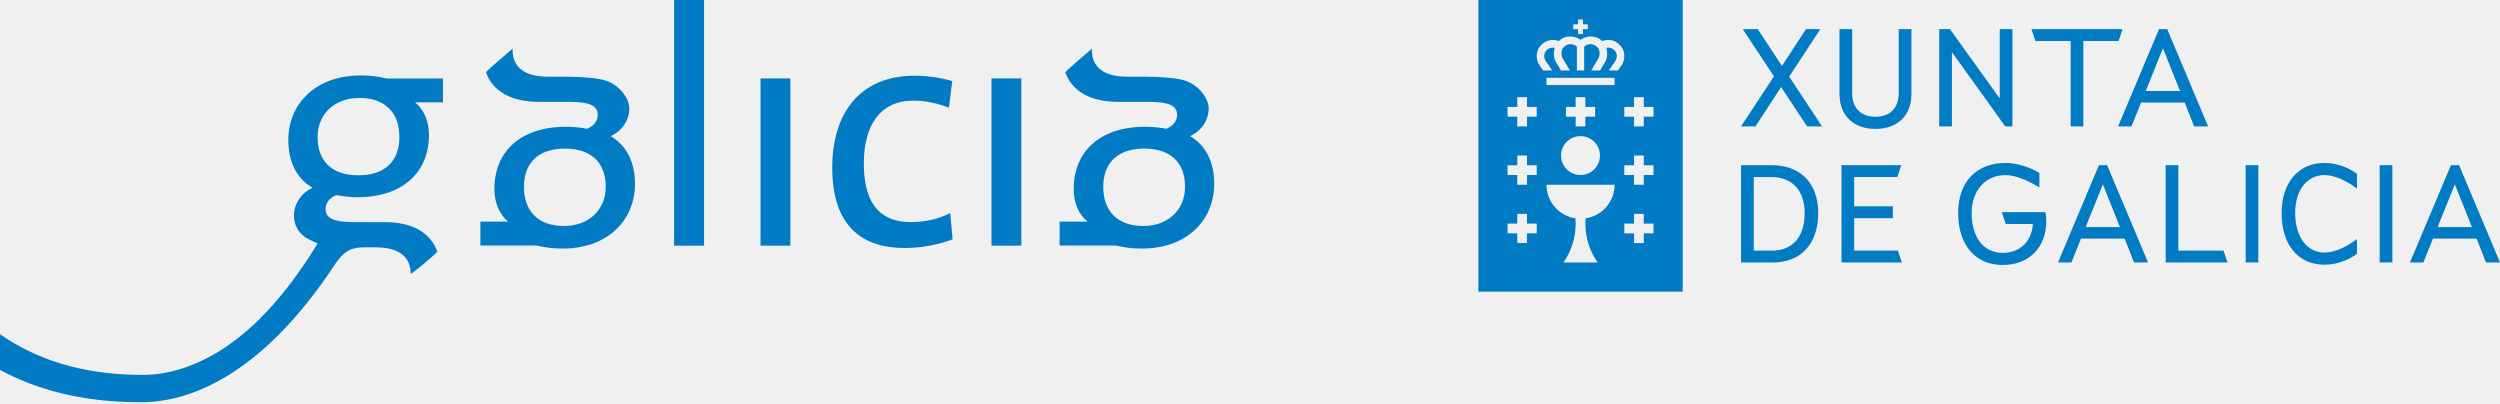
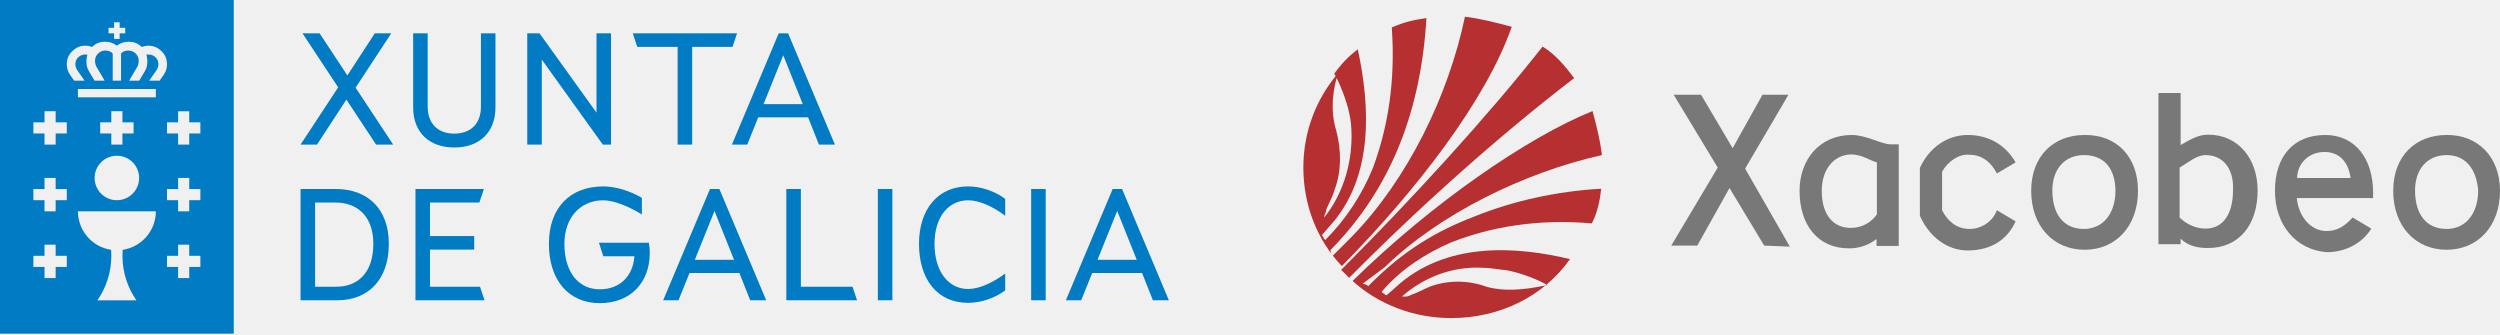
- <svg xmlns="http://www.w3.org/2000/svg" width="1196" height="193" viewBox="0 0 1196 193" fill="none">
-   <g clip-path="url(#clip0_305_345)">
-     <path d="M707.246 0V139.519H804.999V0H707.246ZM752.632 11.626H754.957V9.303H757.282V11.626H759.608V13.949H757.282V16.272H754.957V13.949H752.632V11.626ZM735.173 111.616H730.518V116.267H725.862V111.616H721.207V106.965H725.862V102.313H730.518V106.965H735.173V111.616ZM735.173 83.713H730.518V88.365H725.862V83.713H721.207V79.062H725.862V74.411H730.518V79.062H735.173V83.713ZM735.173 55.81H730.518V60.462H725.862V55.81H721.207V51.159H725.862V46.508H730.518V51.159H735.173V55.81ZM758.543 104.464C758.479 105.291 758.45 106.128 758.45 106.97C758.45 113.885 760.608 120.298 764.292 125.575H747.957C751.637 120.303 753.799 113.89 753.799 106.97C753.799 106.128 753.765 105.291 753.706 104.464C745.858 103.293 739.838 96.535 739.838 88.365H772.421C772.421 96.53 766.401 103.293 758.553 104.464H758.543ZM763.1 51.159V55.81H758.445V60.462H753.79V55.81H749.134V51.159H753.79V46.508H758.445V51.159H763.1ZM756.12 65.113C761.263 65.113 765.43 69.277 765.43 74.416C765.43 79.554 761.263 83.718 756.12 83.718C750.977 83.718 746.809 79.554 746.809 74.416C746.809 69.277 750.977 65.113 756.12 65.113ZM772.411 40.695H739.828V37.205H772.411V40.695ZM775.702 31.284L773.992 33.721H769.642L772.756 29.237C773.283 28.469 773.47 27.465 773.47 26.835C773.47 25.742 773.115 24.817 772.416 24.098C771.578 23.232 770.549 22.794 769.347 22.794C768.83 22.794 768.465 22.843 768.465 22.843L768.455 22.828C768.716 23.753 768.854 24.649 768.854 25.486C768.854 26.992 768.692 28.277 767.894 29.625L765.47 33.725H761.233L764.682 27.878C765.002 27.342 765.253 26.288 765.253 25.486C765.253 24.29 764.879 23.32 764.11 22.533C763.214 21.608 762.179 21.135 761.041 21.135C759.603 21.135 758.558 21.549 757.864 22.4V33.725H754.376V22.4C753.681 21.549 752.642 21.135 751.198 21.135C750.055 21.135 749.026 21.603 748.129 22.533C747.361 23.32 746.986 24.285 746.986 25.486C746.986 26.288 747.238 27.337 747.558 27.878L751.006 33.725H746.77L744.346 29.625C743.548 28.272 743.385 26.992 743.385 25.486C743.385 24.649 743.523 23.753 743.784 22.828L743.774 22.843C743.774 22.843 743.41 22.794 742.893 22.794C741.695 22.794 740.661 23.232 739.823 24.098C739.124 24.822 738.769 25.742 738.769 26.835C738.769 27.465 738.956 28.469 739.484 29.237L742.597 33.721H738.247L736.538 31.284C735.607 29.941 735.173 28.528 735.173 26.835C735.173 24.654 735.941 22.838 737.444 21.445C738.951 19.89 740.784 19.102 742.893 19.102C743.794 19.102 744.765 19.284 745.779 19.629C745.858 19.54 745.937 19.457 746.026 19.378C747.405 18.093 749.144 17.444 751.198 17.444C752.977 17.444 754.632 17.99 756.12 19.068C757.607 17.99 759.263 17.444 761.041 17.444C763.095 17.444 764.834 18.093 766.214 19.378C766.302 19.457 766.381 19.54 766.46 19.629C767.475 19.284 768.445 19.102 769.347 19.102C771.455 19.102 773.288 19.89 774.795 21.445C776.298 22.838 777.066 24.654 777.066 26.835C777.066 28.528 776.633 29.941 775.702 31.284ZM791.032 111.621H786.377V116.272H781.722V111.621H777.066V106.97H781.722V102.318H786.377V106.97H791.032V111.621ZM791.032 83.718H786.377V88.369H781.722V83.718H777.066V79.067H781.722V74.416H786.377V79.067H791.032V83.718ZM791.032 55.815H786.377V60.467H781.722V55.815H777.066V51.164H781.722V46.513H786.377V51.164H791.032V55.815Z" fill="#007BC4" />
-     <path d="M869.834 101.954C869.834 117.06 861.129 125.555 848.306 125.555H832.921V79.027H847.631C860.991 79.027 869.834 87.321 869.834 101.954ZM863.356 101.954C863.356 90.422 856.676 84.693 847.498 84.693H838.995V119.89H847.902C856.947 119.89 863.356 113.959 863.356 101.954Z" fill="#007BC4" />
-     <path d="M909.855 125.55H880.972V79.022H909.584L907.692 84.688H887.041V98.71H905.535V104.376H887.041V119.885H907.963L909.855 125.55Z" fill="#007BC4" />
-     <path d="M978.952 105.729C978.952 118.068 970.986 126.766 958.03 126.766C945.073 126.766 936.772 117.192 936.772 101.954C936.772 86.715 945.748 77.949 959.517 77.949C964.784 77.949 970.922 79.903 975.646 82.738V89.683C969.912 86.11 963.7 83.752 959.517 83.752C949.936 83.752 943.251 90.968 943.251 101.959C943.251 113.693 949.054 120.972 958.03 120.972C966.128 120.972 971.863 115.849 972.538 107.151H959.512L957.69 101.486H978.543C978.814 102.766 978.947 104.183 978.947 105.734L978.952 105.729Z" fill="#007BC4" />
-     <path d="M1016.41 114.156H995.558L990.967 125.55H984.558L1004.13 79.022H1008.05L1027.62 125.55H1020.94L1016.42 114.156H1016.41ZM1014.18 108.628L1006.02 88.197L997.785 108.628H1014.18Z" fill="#007BC4" />
-     <path d="M1065.61 125.55H1036.05V79.022H1042.13V119.885H1063.72L1065.62 125.55H1065.61Z" fill="#007BC4" />
-     <path d="M1074.32 79.027H1080.39V125.555H1074.32V79.027Z" fill="#007BC4" />
-     <path d="M1091.53 101.954C1091.53 87.522 1099.42 77.949 1112.05 77.949C1117.51 77.949 1123.32 79.972 1127.57 83.142V90.22C1122.44 86.376 1116.77 83.747 1112.05 83.747C1103.95 83.747 1098.01 90.623 1098.01 101.954C1098.01 113.284 1103.68 120.835 1112.05 120.835C1116.77 120.835 1122.44 118.206 1127.57 114.362V121.44C1123.32 124.61 1117.51 126.633 1112.05 126.633C1099.15 126.633 1091.53 116.789 1091.53 101.954Z" fill="#007BC4" />
-     <path d="M1138.43 79.027H1144.51V125.555H1138.43V79.027Z" fill="#007BC4" />
-     <path d="M1184.8 114.156H1163.94L1159.35 125.55H1152.94L1172.52 79.022H1176.43L1196 125.55H1189.32L1184.8 114.156H1184.8ZM1182.57 108.628L1174.4 88.197L1166.17 108.628H1182.57Z" fill="#007BC4" />
-     <path d="M864.508 60.457L852.089 41.645L839.808 60.457H832.926L848.651 36.522L833.734 13.935H840.887L852.493 31.531L863.967 13.935H870.849L855.932 36.659L871.656 60.462H864.503L864.508 60.457Z" fill="#007BC4" />
-     <path d="M880.007 44.884V13.935H886.081V44.613C886.081 51.829 890.465 55.875 897.214 55.875C903.963 55.875 908.348 51.829 908.348 44.613V13.935H914.422V44.884C914.422 55.333 907.742 61.673 897.214 61.673C886.687 61.673 880.007 55.333 880.007 44.884Z" fill="#007BC4" />
-     <path d="M962.749 13.935V60.457H959.305L933.797 24.921V60.457H927.723V13.935H932.851L956.675 47.109V13.935H962.749Z" fill="#007BC4" />
-     <path d="M1013.55 19.6H996.676V60.457H990.602V19.6H973.73L971.838 13.935H1015.44L1013.54 19.6H1013.55Z" fill="#007BC4" />
-     <path d="M1045.15 49.063H1024.3L1019.71 60.457H1013.3L1032.87 13.93H1036.79L1056.36 60.457H1049.68L1045.16 49.063H1045.15ZM1042.92 43.535L1034.76 23.104L1026.52 43.535H1042.92Z" fill="#007BC4" />
+ <svg xmlns="http://www.w3.org/2000/svg" width="1211" height="162" viewBox="0 0 1211 162" fill="none">
+   <g clip-path="url(#clip0_314_242)">
+     <path d="M0 0V161.623H113.24V0H0ZM52.577 13.468H55.27V10.776H57.964V13.468H60.658V16.159H57.964V18.85H55.27V16.159H52.577V13.468ZM32.352 129.3H26.959V134.688H21.566V129.3H16.173V123.912H21.566V118.523H26.959V123.912H32.352V129.3ZM32.352 96.976H26.959V102.364H21.566V96.976H16.173V91.588H21.566V86.2H26.959V91.588H32.352V96.976ZM32.352 64.653H26.959V70.041H21.566V64.653H16.173V59.264H21.566V53.876H26.959V59.264H32.352V64.653ZM59.425 121.015C59.351 121.973 59.317 122.942 59.317 123.917C59.317 131.928 61.816 139.358 66.085 145.47H47.161C51.424 139.363 53.929 131.934 53.929 123.917C53.929 122.942 53.889 121.973 53.821 121.015C44.73 119.658 37.756 111.829 37.756 102.364H75.501C75.501 111.824 68.527 119.658 59.436 121.015H59.425ZM64.704 59.264V64.653H59.311V70.041H53.918V64.653H48.525V59.264H53.918V53.876H59.311V59.264H64.704ZM56.617 75.429C62.575 75.429 67.403 80.253 67.403 86.206C67.403 92.158 62.575 96.982 56.617 96.982C50.659 96.982 45.831 92.158 45.831 86.206C45.831 80.253 50.659 75.429 56.617 75.429ZM75.49 47.142H37.745V43.1H75.49V47.142ZM79.302 36.241L77.322 39.063H72.282L75.889 33.869C76.5 32.979 76.717 31.816 76.717 31.086C76.717 29.82 76.306 28.748 75.495 27.916C74.525 26.913 73.332 26.405 71.94 26.405C71.341 26.405 70.918 26.462 70.918 26.462L70.907 26.445C71.21 27.517 71.369 28.555 71.369 29.524C71.369 31.269 71.181 32.757 70.257 34.319L67.449 39.069H62.541L66.536 32.295C66.907 31.674 67.198 30.453 67.198 29.524C67.198 28.138 66.764 27.015 65.874 26.103C64.835 25.031 63.637 24.483 62.318 24.483C60.652 24.483 59.442 24.962 58.638 25.949V39.069H54.597V25.949C53.792 24.962 52.588 24.483 50.916 24.483C49.592 24.483 48.4 25.025 47.361 26.103C46.471 27.015 46.037 28.133 46.037 29.524C46.037 30.453 46.328 31.668 46.699 32.295L50.694 39.069H45.786L42.978 34.319C42.053 32.751 41.865 31.269 41.865 29.524C41.865 28.555 42.025 27.517 42.327 26.445L42.316 26.462C42.316 26.462 41.894 26.405 41.294 26.405C39.908 26.405 38.709 26.913 37.739 27.916C36.929 28.754 36.518 29.82 36.518 31.086C36.518 31.816 36.735 32.979 37.345 33.869L40.952 39.063H35.913L33.933 36.241C32.854 34.684 32.352 33.048 32.352 31.086C32.352 28.56 33.242 26.456 34.983 24.843C36.729 23.041 38.852 22.129 41.294 22.129C42.339 22.129 43.463 22.34 44.639 22.739C44.73 22.636 44.821 22.539 44.924 22.448C46.522 20.96 48.536 20.207 50.916 20.207C52.976 20.207 54.894 20.84 56.617 22.089C58.341 20.84 60.258 20.207 62.318 20.207C64.698 20.207 66.713 20.96 68.311 22.448C68.413 22.539 68.504 22.636 68.596 22.739C69.772 22.34 70.896 22.129 71.94 22.129C74.383 22.129 76.505 23.041 78.252 24.843C79.992 26.456 80.883 28.56 80.883 31.086C80.883 33.048 80.38 34.684 79.302 36.241ZM97.061 129.305H91.668V134.694H86.275V129.305H80.883V123.917H86.275V118.529H91.668V123.917H97.061V129.305ZM97.061 96.982H91.668V102.37H86.275V96.982H80.883V91.594H86.275V86.206H91.668V91.594H97.061V96.982ZM97.061 64.658H91.668V70.047H86.275V64.658H80.883V59.27H86.275V53.882H91.668V59.27H97.061V64.658Z" fill="#007BC4" />
+     <path d="M188.348 118.108C188.348 135.607 178.264 145.448 163.409 145.448H145.586V91.549H162.627C178.104 91.549 188.348 101.156 188.348 118.108ZM180.843 118.108C180.843 104.748 173.105 98.112 162.473 98.112H152.623V138.885H162.941C173.419 138.885 180.843 132.015 180.843 118.108Z" fill="#007BC4" />
+     <path d="M234.71 145.442H201.251V91.543H234.396L232.204 98.106H208.281V114.35H229.705V120.913H208.281V138.879H232.518L234.71 145.442Z" fill="#007BC4" />
+     <path d="M314.753 122.481C314.753 136.775 305.525 146.85 290.517 146.85C275.508 146.85 265.892 135.76 265.892 118.107C265.892 100.455 276.29 90.3 292.24 90.3C298.341 90.3 305.451 92.563 310.924 95.848V103.893C304.281 99.753 297.085 97.022 292.24 97.022C281.14 97.022 273.396 105.381 273.396 118.113C273.396 131.706 280.119 140.139 290.517 140.139C299.899 140.139 306.541 134.204 307.323 124.129H292.234L290.123 117.566H314.28C314.594 119.048 314.748 120.69 314.748 122.486L314.753 122.481Z" fill="#007BC4" />
+     <path d="M358.148 132.242H333.991L328.672 145.442H321.248L343.921 91.543H348.458L371.131 145.442H363.393L358.154 132.242H358.148ZM355.569 125.839L346.107 102.171L336.571 125.839H355.569Z" fill="#007BC4" />
+     <path d="M415.142 145.442H380.901V91.543H387.938V138.879H412.956L415.148 145.442H415.142Z" fill="#007BC4" />
+     <path d="M425.232 91.549H432.268V145.448H425.232V91.549Z" fill="#007BC4" />
+     <path d="M445.165 118.107C445.165 101.39 454.313 90.3 468.934 90.3C475.269 90.3 481.991 92.643 486.916 96.315V104.514C480.976 100.061 474.407 97.016 468.934 97.016C459.552 97.016 452.67 104.982 452.67 118.107C452.67 131.233 459.238 139.98 468.934 139.98C474.407 139.98 480.976 136.935 486.916 132.482V140.681C481.991 144.353 475.269 146.696 468.934 146.696C454 146.696 445.165 135.293 445.165 118.107Z" fill="#007BC4" />
+     <path d="M499.5 91.549H506.536V145.448H499.5V91.549Z" fill="#007BC4" />
+     <path d="M553.212 132.242H529.056L523.737 145.442H516.312L538.985 91.543H543.522L566.195 145.442H558.457L553.218 132.242H553.212ZM550.633 125.839L541.171 102.171L531.635 125.839H550.633Z" fill="#007BC4" />
+     <path d="M182.179 70.035L167.792 48.243L153.565 70.035H145.592L163.808 42.307L146.528 16.142H154.814L168.26 36.526L181.551 16.142H189.523L172.243 42.467L190.459 70.041H182.173L182.179 70.035Z" fill="#007BC4" />
+     <path d="M200.132 51.995V16.142H207.169V51.681C207.169 60.04 212.248 64.727 220.066 64.727C227.884 64.727 232.963 60.04 232.963 51.681V16.142H240V51.995C240 64.1 232.261 71.443 220.066 71.443C207.871 71.443 200.132 64.1 200.132 51.995Z" fill="#007BC4" />
+     <path d="M295.984 16.142V70.035H291.995L262.445 28.868V70.035H255.408V16.142H261.349L288.947 54.572V16.142H295.984Z" fill="#007BC4" />
+     <path d="M354.832 22.704H335.287V70.035H328.25V22.704H308.704L306.513 16.142H357.018L354.827 22.704H354.832Z" fill="#007BC4" />
+     <path d="M391.442 56.835H367.285L361.966 70.035H354.541L377.214 16.136H381.751L404.424 70.035H396.686L391.447 56.835H391.442ZM388.862 50.432L379.4 26.764L369.864 50.432H388.862Z" fill="#007BC4" />
  </g>
-   <path d="M336.832 117.518H322.495V0H336.832V117.518Z" fill="#007BC4" />
-   <path d="M378.118 117.518H363.828V37.515H378.118V117.518Z" fill="#007BC4" />
-   <path d="M413.265 78.237C413.265 93.845 418.325 106.254 435.841 106.254C442.514 106.254 449.539 104.641 454.589 101.901L455.725 114.464C450.456 116.564 442.027 118.645 432.796 118.645C413.895 118.645 398.145 109.633 398.145 80.185C398.145 54.43 411.194 36.217 437.588 36.217C443.774 36.217 449.988 37.191 455.563 38.794L453.959 51.519C449.014 49.59 443.153 48.139 436.939 48.139C421.036 48.139 413.246 60.062 413.246 78.247L413.265 78.237Z" fill="#007BC4" />
-   <path d="M488.601 117.518H474.32V37.515H488.601V117.518Z" fill="#007BC4" />
-   <path d="M569.31 65.121C577.109 69.656 580.889 77.846 580.889 88.003C580.889 104.88 568.317 118.912 546.257 118.912C541.618 118.912 537.943 118.425 533.828 117.451H506.938V106.006H520.321C516.178 102.799 513.649 97.147 513.649 90.399C513.649 73.188 525.409 60.635 547.985 60.635C551.335 60.635 555.297 61.103 558.018 61.59C561.492 60.148 563.124 57.571 563.124 54.984C563.124 50.478 559.134 48.731 549.579 48.731H534.945C521.648 48.731 512.895 43.682 509.649 34.651C509.907 33.764 522.431 23.244 522.431 23.244C522.364 23.511 522.364 23.807 522.364 24.103C522.364 31.816 527.805 36.666 538.926 36.666H544.997C544.997 36.666 560.652 36.484 566.886 38.536C573.94 40.875 578.226 47.49 578.226 51.786C578.226 57.428 574.875 62.582 569.31 65.141V65.121ZM566.924 89.415C566.924 77.521 559.755 71.088 547.355 71.088C534.955 71.088 527.796 77.684 527.796 89.415C527.796 101.147 534.783 108.116 546.887 108.116C558.991 108.116 566.933 100.202 566.933 89.415H566.924Z" fill="#007BC4" />
-   <path d="M292.149 65.121C299.976 69.656 303.775 77.846 303.775 88.003C303.775 104.88 291.232 118.912 269.115 118.912C264.485 118.912 260.838 118.425 256.686 117.451H229.824V106.006H243.179C239.045 102.799 236.506 97.147 236.506 90.399C236.506 73.188 248.257 60.635 270.852 60.635C274.183 60.635 278.183 61.103 280.865 61.59C284.369 60.148 285.953 57.571 285.953 54.984C285.953 50.478 281.973 48.731 272.446 48.731H257.812C244.496 48.731 235.771 43.682 232.507 34.651C232.764 33.764 245.279 23.244 245.279 23.244C245.25 23.511 245.25 23.807 245.25 24.103C245.25 31.816 250.663 36.666 261.803 36.666H267.826C267.826 36.666 283.548 36.484 289.743 38.536C296.826 40.875 301.083 47.49 301.083 51.786C301.083 57.428 297.723 62.582 292.149 65.141V65.121ZM289.781 89.415C289.781 77.521 282.631 71.088 270.222 71.088C257.812 71.088 250.663 77.684 250.663 89.415C250.663 101.147 257.65 108.116 269.745 108.116C281.839 108.116 289.781 100.202 289.781 89.415Z" fill="#007BC4" />
-   <path d="M211.897 48.94H198.524C202.657 52.176 205.215 57.789 205.215 64.567C205.215 81.778 193.426 94.35 170.85 94.35C167.481 94.35 163.519 93.853 160.818 93.367C157.324 94.808 155.739 97.404 155.739 99.972C155.739 104.449 159.71 106.253 169.256 106.253H183.89C197.197 106.253 205.941 111.274 209.186 120.314C208.928 121.183 196.443 131.721 196.462 130.872C196.462 123.121 191.059 118.329 179.928 118.329H173.886C166.994 118.329 163.958 121.231 160.789 125.65C127.684 176.329 93.138 193.244 65.475 192.394C39.099 192.232 17.622 186.457 0 176.978V159.891C16.906 171.68 38.66 179.145 66.715 179.336C76.118 179.603 86.485 177.484 97.291 172.195L99.877 170.888C103.686 168.874 107.581 166.42 111.772 163.318L114.778 160.998C119.084 157.581 123.408 153.648 127.751 148.923C135.808 140.341 143.941 129.631 151.969 116.429C149.353 115.398 147.225 114.253 145.869 113.441C142.604 111.036 140.628 107.475 140.628 103.208C140.628 97.586 143.979 92.402 149.535 89.844C141.755 85.338 137.927 77.129 137.927 67.011C137.927 50.096 150.518 36.092 172.607 36.092C177.236 36.092 180.873 36.579 185.016 37.533H211.907V48.959L211.897 48.94ZM191.068 65.502C191.068 53.752 184.062 46.859 171.967 46.859C159.873 46.859 151.931 54.706 151.931 65.502C151.931 77.444 159.061 83.859 171.499 83.859C183.938 83.859 191.078 77.263 191.078 65.502H191.068Z" fill="#007BC4" />
+   <path d="M762.528 37.838C757.993 31.791 753.458 26.416 747.244 22.553C720.537 56.482 683.584 96.794 649.655 130.723C650.831 131.899 652.343 133.411 653.518 134.586C687.448 100.321 726.752 65.216 762.528 37.838Z" fill="#B62F31" />
+   <path d="M775.966 75.127C775.126 67.904 773.278 60.681 771.431 53.795C740.189 66.392 693.662 98.306 655.198 136.098C667.796 147.52 684.928 154.071 702.9 154.071C726.92 154.071 747.915 143.321 760.513 125.517C735.318 119.47 700.213 116.446 675.522 139.626C675.522 139.626 674.346 140.801 671.659 142.985C671.659 142.985 670.819 142.985 670.483 142.145C669.643 142.145 669.307 141.305 669.307 141.305C678.377 130.556 690.639 122.661 703.236 117.286C721.881 110.064 744.388 105.864 771.095 108.216C773.782 102.841 774.958 97.466 775.63 91.419C753.962 92.595 732.631 97.466 714.658 104.689C695.678 111.911 679.553 121.485 662.757 138.618C661.917 137.778 661.581 137.778 660.069 137.442L670.819 129.38C697.022 103.849 738.173 83.525 775.966 75.127ZM718.353 129.716C722.217 129.716 725.576 130.556 729.775 130.891C736.326 132.067 745.06 135.427 749.595 138.114C743.044 139.29 731.623 141.977 720.201 138.954C711.131 135.595 701.221 135.595 692.319 138.954C689.631 140.13 686.944 141.641 683.584 142.817C683.584 142.817 682.409 143.657 680.897 143.657C679.385 143.657 679.049 143.657 679.049 143.657C689.799 134.251 703.572 128.876 718.353 129.716Z" fill="#B62F31" />
+   <path d="M709.619 8.108C701.557 46.573 681.737 87.053 654.694 114.767L645.624 123.837C644.784 122.997 644.784 122.661 644.448 121.15C673.842 91.42 688.287 53.627 690.975 8.78C684.928 9.62 680.225 10.628 674.178 13.315C676.026 39.182 672.331 61.69 665.108 81.174C659.733 94.443 651.839 106.369 641.929 116.279C641.929 116.279 641.089 115.439 641.089 115.103C641.089 114.767 640.249 113.927 640.249 113.927C641.425 112.751 643.608 110.064 643.608 110.064C666.116 86.045 663.428 50.268 657.718 23.897C653.182 27.257 649.655 31.12 646.296 35.655C648.983 40.19 652.343 48.924 653.518 54.635C654.358 57.994 654.694 61.858 654.694 66.057C654.694 80.166 650.159 94.611 641.425 105.361C641.425 105.361 641.425 104.185 642.265 102.673C642.265 101.498 643.104 99.986 643.104 99.986C644.28 97.299 645.792 94.611 646.464 91.924C649.823 83.189 649.823 72.943 647.304 63.369C643.944 52.62 646.128 41.702 648.143 35.487C637.394 48.084 631.347 64.041 631.347 81.174C631.347 99.146 637.897 116.279 649.991 128.876C685.768 92.596 719.697 48.924 732.295 12.979C724.064 10.796 716.842 8.948 709.619 8.108Z" fill="#B62F31" />
+   <path d="M854.575 118.967L837.779 91.084L822.158 118.967H809.56L832.068 81.174L810.736 45.901H824.006L839.29 71.768L853.736 45.901H866.333L845.337 81.678L867.005 119.471L854.575 118.967Z" fill="#787878" />
+   <path d="M919.746 69.921V119.135H908.997V115.776C905.637 118.463 900.934 120.311 895.727 120.311C880.442 120.311 871.708 108.889 871.708 92.428C871.708 77.143 881.618 65.386 896.903 65.386C904.125 65.386 911.348 69.921 915.883 69.921C915.547 69.921 919.746 69.921 919.746 69.921ZM882.458 92.428C882.458 103.85 887.833 110.401 896.567 110.401C901.942 110.401 906.477 107.713 909.164 103.85V78.655C905.805 77.815 901.942 74.792 896.567 74.792C887.833 75.128 882.458 82.518 882.458 92.428Z" fill="#787878" />
+   <path d="M940.742 83.19V101.834C943.43 107.209 947.965 110.905 954.012 110.905C960.058 110.905 965.433 107.041 967.281 101.834L976.351 107.209C972.488 115.944 964.593 121.319 953.172 121.319C943.262 121.319 934.527 114.768 929.992 104.522V81.343C934.527 71.433 943.262 65.386 953.172 65.386C963.922 65.386 971.816 70.761 976.351 78.655L967.281 84.03C964.593 78.655 960.058 74.96 954.012 74.96C948.805 74.456 943.43 78.319 940.742 83.19Z" fill="#787878" />
+   <path d="M1035.64 92.428C1035.64 109.561 1024.89 120.983 1009.78 120.983C994.659 120.983 983.909 109.561 983.909 92.428C983.909 75.632 994.659 65.386 1009.78 65.386C1025.4 65.218 1035.64 75.968 1035.64 92.428ZM1009.44 75.128C1000.37 75.128 994.155 81.678 994.155 92.26C994.155 103.682 999.53 110.905 1009.44 110.905C1018.51 110.905 1024.73 103.682 1024.73 92.26C1024.56 81.678 1019.35 75.128 1009.44 75.128Z" fill="#787878" />
+   <path d="M1069.57 65.219C1084.02 65.219 1093.59 76.64 1093.59 92.261C1093.59 109.058 1084.52 120.143 1069.57 120.143C1064.2 120.143 1059.66 118.968 1056.3 115.608V118.296H1045.55V45.062H1056.3V70.257C1059.66 68.41 1064.2 65.219 1069.57 65.219ZM1068.4 75.129C1063.86 75.129 1059.66 78.992 1055.8 81.175V105.362C1058.49 108.05 1063.02 110.737 1068.4 110.737C1076.46 110.737 1081.67 104.187 1081.67 92.093C1082.17 81.679 1076.79 75.129 1068.4 75.129Z" fill="#787878" />
+   <path d="M1101.99 92.428C1101.99 75.632 1111.06 65.386 1126.34 65.386C1140.79 65.386 1149.52 76.808 1149.52 93.268V95.956H1112.57C1113.41 104.69 1119.12 111.912 1127.02 111.912C1132.39 111.912 1136.09 109.225 1139.61 105.362L1148.68 110.737C1144.15 117.959 1136.09 122.158 1127.02 122.158C1112.24 120.983 1101.99 109.057 1101.99 92.428ZM1138.61 86.214C1137.77 79.663 1134.07 73.616 1126.01 73.616C1117.95 73.616 1112.74 79.663 1112.74 86.214H1138.61Z" fill="#787878" />
+   <path d="M1211 92.428C1211 109.561 1200.25 120.983 1185.13 120.983C1170.02 120.983 1159.27 109.561 1159.27 92.428C1159.27 75.632 1170.02 65.386 1185.13 65.386C1200.25 65.218 1211 75.968 1211 92.428ZM1185.13 75.128C1176.06 75.128 1169.85 81.678 1169.85 92.26C1169.85 103.682 1175.22 110.905 1185.13 110.905C1194.2 110.905 1200.42 103.682 1200.42 92.26C1199.58 81.678 1194.2 75.128 1185.13 75.128Z" fill="#787878" />
  <defs>
-     <clipPath id="clip0_305_345">
-       <rect width="488.754" height="139.519" fill="white" transform="translate(707.246)" />
+     <clipPath id="clip0_314_242">
+       <rect width="566.19" height="161.623" fill="white" />
    </clipPath>
  </defs>
</svg>
